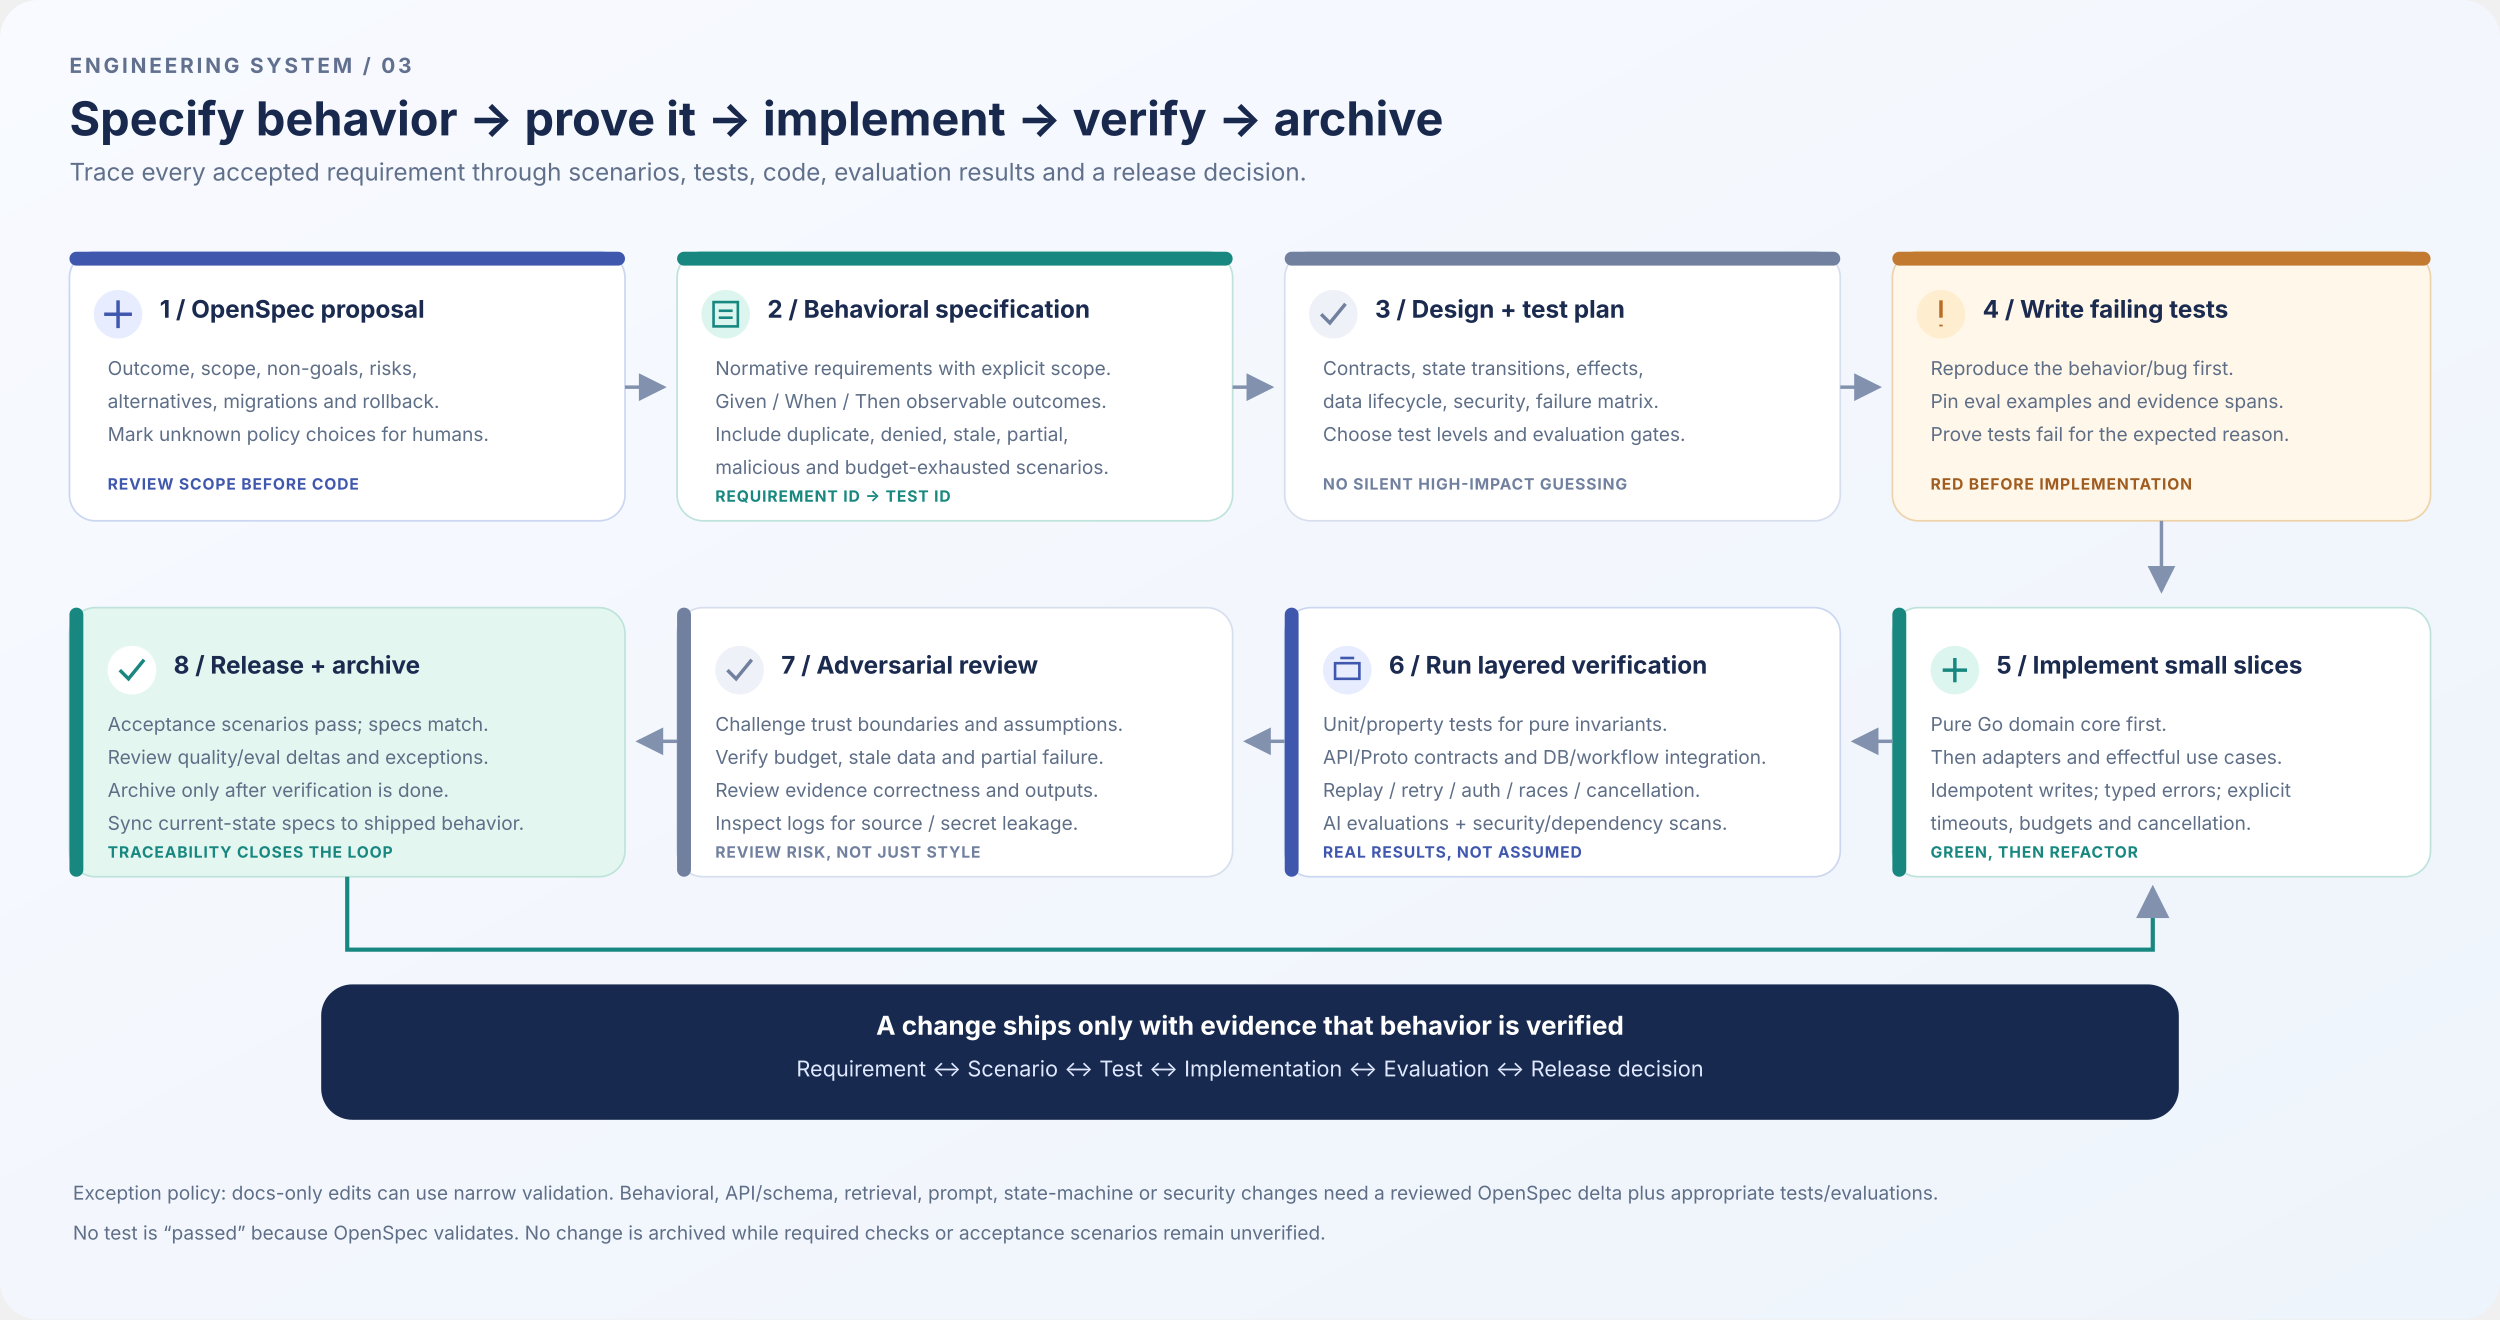
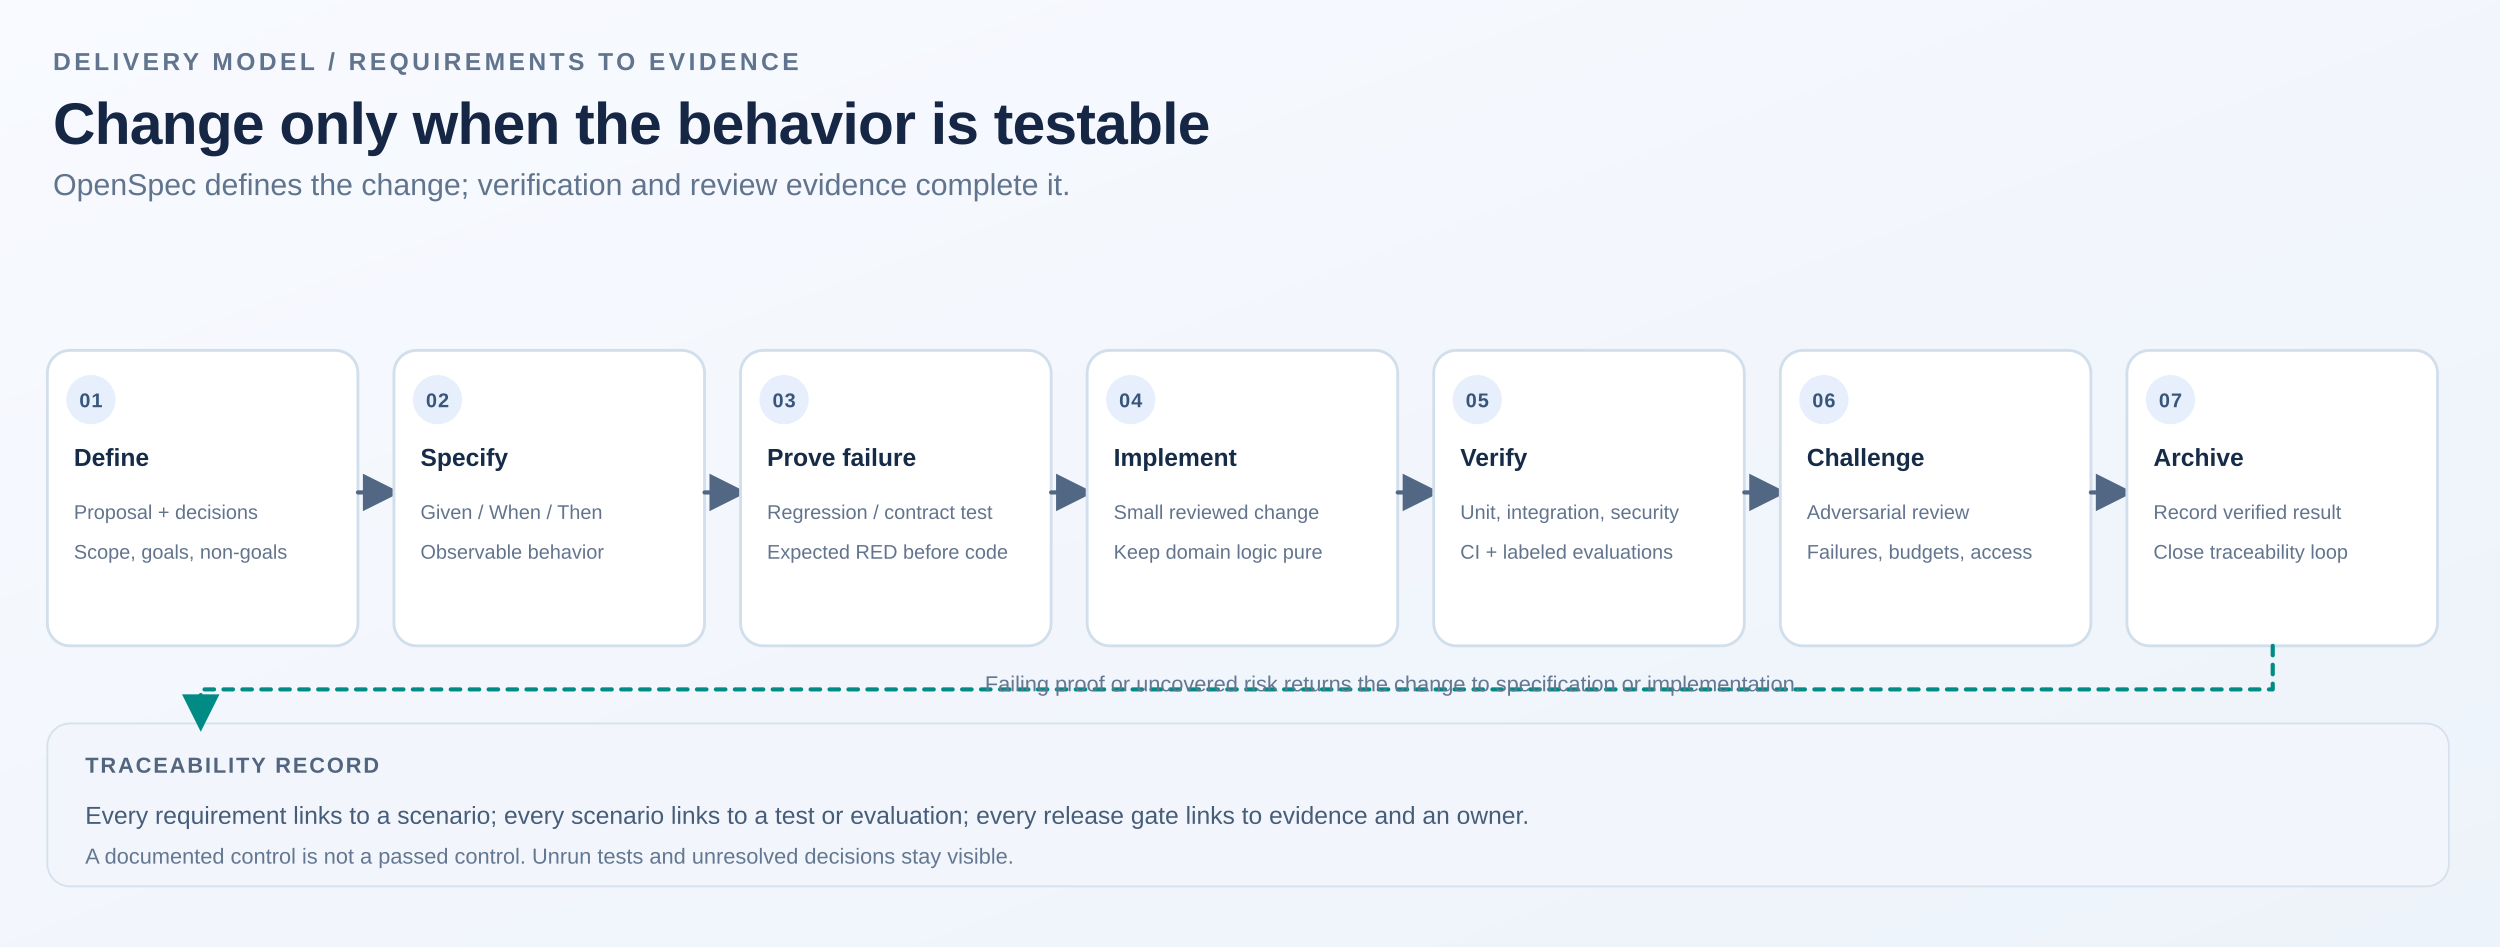
- <svg xmlns="http://www.w3.org/2000/svg" viewBox="0 0 1440 760" role="img" aria-labelledby="t d">
+ <svg xmlns="http://www.w3.org/2000/svg" viewBox="0 0 1320 500" role="img" aria-labelledby="title desc">
  <defs>
-     <linearGradient id="bg" x2="1" y2="1">
+     <linearGradient id="bg" x1="0" y1="0" x2="1" y2="1">
      <stop stop-color="#f8faff" />
-       <stop offset="1" stop-color="#eef4fb" />
+       <stop offset="1" stop-color="#edf3fa" />
    </linearGradient>
-     <marker id="a" markerWidth="8" markerHeight="8" refX="7" refY="4" orient="auto">
-       <path d="M0 0L8 4L0 8z" fill="#8291ae" />
+     <marker id="arr" markerWidth="9" markerHeight="9" refX="7" refY="4.5" orient="auto">
+       <path d="M0 0L9 4.5L0 9Z" fill="#526783" />
    </marker>
-     <style>.k{font:750 12px Inter,system-ui,sans-serif;letter-spacing:1.6px;fill:#61708e}.h{font:750 27px Inter,system-ui,sans-serif;fill:#18294d}.s{font:400 14px Inter,system-ui,sans-serif;fill:#60708b}.t{font:700 14px Inter,system-ui,sans-serif;fill:#1b2b4f}.p{font:400 11px Inter,system-ui,sans-serif;fill:#5e6e87}.tag{font:750 9px Inter,system-ui,sans-serif;letter-spacing:.5px}.ln{fill:none;stroke:#8291ae;stroke-width:2;marker-end:url(#a)}</style>
+     <marker id="tealarr" markerWidth="9" markerHeight="9" refX="7" refY="4.5" orient="auto">
+       <path d="M0 0L9 4.5L0 9Z" fill="#008c84" />
+     </marker>
+     <style>
+ .kicker{font:800 13px Arial,system-ui,sans-serif;letter-spacing:1.8px;fill:#61748e}
+ .title{font:750 31px Arial,system-ui,sans-serif;letter-spacing:-.4px;fill:#152744}
+ .subtitle{font:400 16px Arial,system-ui,sans-serif;fill:#61748e}
+ .zone{font:800 11.5px Arial,system-ui,sans-serif;letter-spacing:1px;fill:#52657e}
+ .nodehead{font:750 13px Arial,system-ui,sans-serif;fill:#162b48}
+ .nodecopy{font:500 10.5px Arial,system-ui,sans-serif;fill:#62748d}
+ .copy{font:500 13px Arial,system-ui,sans-serif;fill:#465d79}
+ .small{font:500 11.5px Arial,system-ui,sans-serif;fill:#637791}
+ .tag{font:800 10.5px Arial,system-ui,sans-serif;letter-spacing:.55px}
+ </style>
  </defs>
-   <rect width="1440" height="760" rx="22" fill="url(#bg)" />
-   <text x="40" y="42" class="k">ENGINEERING SYSTEM / 03</text>
-   <text x="40" y="78" class="h">Specify behavior → prove it → implement → verify → archive</text>
-   <text x="40" y="104" class="s">Trace every accepted requirement through scenarios, tests, code, evaluation results and a release decision.</text>
-   <g>
-     <rect x="40" y="145" width="320" height="155" rx="15" fill="#fff" stroke="#cbd7f1" />
-     <rect x="40" y="145" width="320" height="8" rx="4" fill="#4057ae" />
-     <circle cx="68" cy="181" r="14" fill="#e7edff" />
-     <path d="M60 181h16M68 173v16" stroke="#4057ae" stroke-width="2" />
-     <text x="92" y="183" class="t">1 / OpenSpec proposal</text>
-     <text x="62" y="216" class="p">Outcome, scope, non-goals, risks,</text>
-     <text x="62" y="235" class="p">alternatives, migrations and rollback.</text>
-     <text x="62" y="254" class="p">Mark unknown policy choices for humans.</text>
-     <text x="62" y="282" class="tag" fill="#4057ae">REVIEW SCOPE BEFORE CODE</text>
-     <rect x="390" y="145" width="320" height="155" rx="15" fill="#fff" stroke="#bfe3db" />
-     <rect x="390" y="145" width="320" height="8" rx="4" fill="#17877f" />
-     <circle cx="418" cy="181" r="14" fill="#ddf5ef" />
-     <path d="M411 174h14v14h-14zM414 179h8M414 183h8" fill="none" stroke="#17877f" stroke-width="1.5" />
-     <text x="442" y="183" class="t">2 / Behavioral specification</text>
-     <text x="412" y="216" class="p">Normative requirements with explicit scope.</text>
-     <text x="412" y="235" class="p">Given / When / Then observable outcomes.</text>
-     <text x="412" y="254" class="p">Include duplicate, denied, stale, partial,</text>
-     <text x="412" y="273" class="p">malicious and budget-exhausted scenarios.</text>
-     <text x="412" y="289" class="tag" fill="#17877f">REQUIREMENT ID → TEST ID</text>
-     <rect x="740" y="145" width="320" height="155" rx="15" fill="#fff" stroke="#d7deed" />
-     <rect x="740" y="145" width="320" height="8" rx="4" fill="#70809e" />
-     <circle cx="768" cy="181" r="14" fill="#eef1f7" />
-     <path d="M761 181l5 5 9-11" fill="none" stroke="#70809e" stroke-width="2" />
-     <text x="792" y="183" class="t">3 / Design + test plan</text>
-     <text x="762" y="216" class="p">Contracts, state transitions, effects,</text>
-     <text x="762" y="235" class="p">data lifecycle, security, failure matrix.</text>
-     <text x="762" y="254" class="p">Choose test levels and evaluation gates.</text>
-     <text x="762" y="282" class="tag" fill="#70809e">NO SILENT HIGH-IMPACT GUESSING</text>
-     <rect x="1090" y="145" width="310" height="155" rx="15" fill="#fff7e9" stroke="#eed3aa" />
-     <rect x="1090" y="145" width="310" height="8" rx="4" fill="#c17a2f" />
-     <circle cx="1118" cy="181" r="14" fill="#ffedcf" />
-     <path d="M1118 173v10M1118 187v1" stroke="#b86c25" stroke-width="2" />
-     <text x="1142" y="183" class="t">4 / Write failing tests</text>
-     <text x="1112" y="216" class="p">Reproduce the behavior/bug first.</text>
-     <text x="1112" y="235" class="p">Pin eval examples and evidence spans.</text>
-     <text x="1112" y="254" class="p">Prove tests fail for the expected reason.</text>
-     <text x="1112" y="282" class="tag" fill="#a05c1f">RED BEFORE IMPLEMENTATION</text>
-     <path d="M360 223H382" class="ln" />
-     <path d="M710 223H732" class="ln" />
-     <path d="M1060 223H1082" class="ln" />
-     <rect x="1090" y="350" width="310" height="155" rx="15" fill="#fff" stroke="#bfe3db" />
-     <rect x="1090" y="350" width="8" height="155" rx="4" fill="#17877f" />
-     <circle cx="1126" cy="386" r="14" fill="#ddf5ef" />
-     <path d="M1119 386h14M1126 379v14" stroke="#17877f" stroke-width="2" />
-     <text x="1150" y="388" class="t">5 / Implement small slices</text>
-     <text x="1112" y="421" class="p">Pure Go domain core first.</text>
-     <text x="1112" y="440" class="p">Then adapters and effectful use cases.</text>
-     <text x="1112" y="459" class="p">Idempotent writes; typed errors; explicit</text>
-     <text x="1112" y="478" class="p">timeouts, budgets and cancellation.</text>
-     <text x="1112" y="494" class="tag" fill="#17877f">GREEN, THEN REFACTOR</text>
-     <rect x="740" y="350" width="320" height="155" rx="15" fill="#fff" stroke="#cbd7f1" />
-     <rect x="740" y="350" width="8" height="155" rx="4" fill="#4057ae" />
-     <circle cx="776" cy="386" r="14" fill="#e7edff" />
-     <path d="M769 382h14v9h-14zM772 379h8" fill="none" stroke="#4057ae" stroke-width="1.5" />
-     <text x="800" y="388" class="t">6 / Run layered verification</text>
-     <text x="762" y="421" class="p">Unit/property tests for pure invariants.</text>
-     <text x="762" y="440" class="p">API/Proto contracts and DB/workflow integration.</text>
-     <text x="762" y="459" class="p">Replay / retry / auth / races / cancellation.</text>
-     <text x="762" y="478" class="p">AI evaluations + security/dependency scans.</text>
-     <text x="762" y="494" class="tag" fill="#4057ae">REAL RESULTS, NOT ASSUMED</text>
-     <rect x="390" y="350" width="320" height="155" rx="15" fill="#fff" stroke="#d7deed" />
-     <rect x="390" y="350" width="8" height="155" rx="4" fill="#70809e" />
-     <circle cx="426" cy="386" r="14" fill="#eef1f7" />
-     <path d="M419 386l5 5 9-11" fill="none" stroke="#70809e" stroke-width="2" />
-     <text x="450" y="388" class="t">7 / Adversarial review</text>
-     <text x="412" y="421" class="p">Challenge trust boundaries and assumptions.</text>
-     <text x="412" y="440" class="p">Verify budget, stale data and partial failure.</text>
-     <text x="412" y="459" class="p">Review evidence correctness and outputs.</text>
-     <text x="412" y="478" class="p">Inspect logs for source / secret leakage.</text>
-     <text x="412" y="494" class="tag" fill="#70809e">REVIEW RISK, NOT JUST STYLE</text>
-     <rect x="40" y="350" width="320" height="155" rx="15" fill="#e4f6f0" stroke="#bfe3db" />
-     <rect x="40" y="350" width="8" height="155" rx="4" fill="#17877f" />
-     <circle cx="76" cy="386" r="14" fill="#fff" />
-     <path d="M69 386l5 5 9-11" fill="none" stroke="#17877f" stroke-width="2" />
-     <text x="100" y="388" class="t">8 / Release + archive</text>
-     <text x="62" y="421" class="p">Acceptance scenarios pass; specs match.</text>
-     <text x="62" y="440" class="p">Review quality/eval deltas and exceptions.</text>
-     <text x="62" y="459" class="p">Archive only after verification is done.</text>
-     <text x="62" y="478" class="p">Sync current-state specs to shipped behavior.</text>
-     <text x="62" y="494" class="tag" fill="#17877f">TRACEABILITY CLOSES THE LOOP</text>
-     <path d="M1245 300V340" class="ln" />
-     <path d="M1090 427H1068" class="ln" />
-     <path d="M740 427H718" class="ln" />
-     <path d="M390 427H368" class="ln" />
-   </g>
-   <path d="M200 505V547H1240V512" fill="none" stroke="#17877f" stroke-width="2.4" marker-end="url(#a)" />
-   <rect x="185" y="567" width="1070" height="78" rx="18" fill="#17294e" />
-   <text x="720" y="596" text-anchor="middle" font-family="Inter,system-ui,sans-serif" font-size="15" font-weight="750" fill="#fff">A change ships only with evidence that behavior is verified</text>
-   <text x="720" y="620" text-anchor="middle" font-family="Inter,system-ui,sans-serif" font-size="12.5" fill="#e0e8ff">Requirement ↔ Scenario ↔ Test ↔ Implementation ↔ Evaluation ↔ Release decision</text>
-   <text x="42" y="691" class="p">Exception policy: docs-only edits can use narrow validation. Behavioral, API/schema, retrieval, prompt, state-machine or security changes need a reviewed OpenSpec delta plus appropriate tests/evaluations.</text>
-   <text x="42" y="714" class="p">No test is “passed” because OpenSpec validates. No change is archived while required checks or acceptance scenarios remain unverified.</text>
+   <rect width="1320" height="500" fill="url(#bg)" />
+   <text x="28" y="37" class="kicker">DELIVERY MODEL  /  REQUIREMENTS TO EVIDENCE</text>
+   <text x="28" y="76" class="title">Change only when the behavior is testable</text>
+   <text x="28" y="103" class="subtitle">OpenSpec defines the change; verification and review evidence complete it.</text>
+   <rect x="25" y="185" width="164" height="156" rx="12" fill="#fff" stroke="#d1deeb" stroke-width="1.5" />
+   <circle cx="48" cy="211" r="13" fill="#e6effb" />
+   <text x="48" y="215" class="tag" text-anchor="middle" fill="#38557b">01</text>
+   <text x="39" y="246" class="nodehead">Define</text>
+   <text x="39" y="274" class="nodecopy">Proposal + decisions</text>
+   <text x="39" y="295" class="nodecopy">Scope, goals, non-goals</text>
+   <path d="M189 260 H207" fill="none" stroke="#526783" stroke-width="2.2" stroke-linecap="round" stroke-linejoin="round" marker-end="url(#arr)" />
+   <rect x="208" y="185" width="164" height="156" rx="12" fill="#fff" stroke="#d1deeb" stroke-width="1.5" />
+   <circle cx="231" cy="211" r="13" fill="#e6effb" />
+   <text x="231" y="215" class="tag" text-anchor="middle" fill="#38557b">02</text>
+   <text x="222" y="246" class="nodehead">Specify</text>
+   <text x="222" y="274" class="nodecopy">Given / When / Then</text>
+   <text x="222" y="295" class="nodecopy">Observable behavior</text>
+   <path d="M372 260 H390" fill="none" stroke="#526783" stroke-width="2.2" stroke-linecap="round" stroke-linejoin="round" marker-end="url(#arr)" />
+   <rect x="391" y="185" width="164" height="156" rx="12" fill="#fff" stroke="#d1deeb" stroke-width="1.5" />
+   <circle cx="414" cy="211" r="13" fill="#e6effb" />
+   <text x="414" y="215" class="tag" text-anchor="middle" fill="#38557b">03</text>
+   <text x="405" y="246" class="nodehead">Prove failure</text>
+   <text x="405" y="274" class="nodecopy">Regression / contract test</text>
+   <text x="405" y="295" class="nodecopy">Expected RED before code</text>
+   <path d="M555 260 H573" fill="none" stroke="#526783" stroke-width="2.2" stroke-linecap="round" stroke-linejoin="round" marker-end="url(#arr)" />
+   <rect x="574" y="185" width="164" height="156" rx="12" fill="#fff" stroke="#d1deeb" stroke-width="1.5" />
+   <circle cx="597" cy="211" r="13" fill="#e6effb" />
+   <text x="597" y="215" class="tag" text-anchor="middle" fill="#38557b">04</text>
+   <text x="588" y="246" class="nodehead">Implement</text>
+   <text x="588" y="274" class="nodecopy">Small reviewed change</text>
+   <text x="588" y="295" class="nodecopy">Keep domain logic pure</text>
+   <path d="M738 260 H756" fill="none" stroke="#526783" stroke-width="2.2" stroke-linecap="round" stroke-linejoin="round" marker-end="url(#arr)" />
+   <rect x="757" y="185" width="164" height="156" rx="12" fill="#fff" stroke="#d1deeb" stroke-width="1.5" />
+   <circle cx="780" cy="211" r="13" fill="#e6effb" />
+   <text x="780" y="215" class="tag" text-anchor="middle" fill="#38557b">05</text>
+   <text x="771" y="246" class="nodehead">Verify</text>
+   <text x="771" y="274" class="nodecopy">Unit, integration, security</text>
+   <text x="771" y="295" class="nodecopy">CI + labeled evaluations</text>
+   <path d="M921 260 H939" fill="none" stroke="#526783" stroke-width="2.2" stroke-linecap="round" stroke-linejoin="round" marker-end="url(#arr)" />
+   <rect x="940" y="185" width="164" height="156" rx="12" fill="#fff" stroke="#d1deeb" stroke-width="1.5" />
+   <circle cx="963" cy="211" r="13" fill="#e6effb" />
+   <text x="963" y="215" class="tag" text-anchor="middle" fill="#38557b">06</text>
+   <text x="954" y="246" class="nodehead">Challenge</text>
+   <text x="954" y="274" class="nodecopy">Adversarial review</text>
+   <text x="954" y="295" class="nodecopy">Failures, budgets, access</text>
+   <path d="M1104 260 H1122" fill="none" stroke="#526783" stroke-width="2.2" stroke-linecap="round" stroke-linejoin="round" marker-end="url(#arr)" />
+   <rect x="1123" y="185" width="164" height="156" rx="12" fill="#fff" stroke="#d1deeb" stroke-width="1.5" />
+   <circle cx="1146" cy="211" r="13" fill="#e6effb" />
+   <text x="1146" y="215" class="tag" text-anchor="middle" fill="#38557b">07</text>
+   <text x="1137" y="246" class="nodehead">Archive</text>
+   <text x="1137" y="274" class="nodecopy">Record verified result</text>
+   <text x="1137" y="295" class="nodecopy">Close traceability loop</text>
+   <rect x="25" y="382" width="1268" height="86" rx="12" fill="#f2f6fc" stroke="#d7e1ee" />
+   <text x="45" y="408" class="zone">TRACEABILITY RECORD</text>
+   <text x="45" y="435" class="copy">Every requirement links to a scenario; every scenario links to a test or evaluation; every release gate links to evidence and an owner.</text>
+   <text x="45" y="456" class="small">A documented control is not a passed control. Unrun tests and unresolved decisions stay visible.</text>
+   <path d="M1200 341 V364 H106 V382" fill="none" stroke="#008c84" stroke-width="2.2" stroke-dasharray="5 5" stroke-linecap="round" stroke-linejoin="round" marker-end="url(#tealarr)" />
+   <text x="520" y="365" class="small">Failing proof or uncovered risk returns the change to specification or implementation.</text>
</svg>
